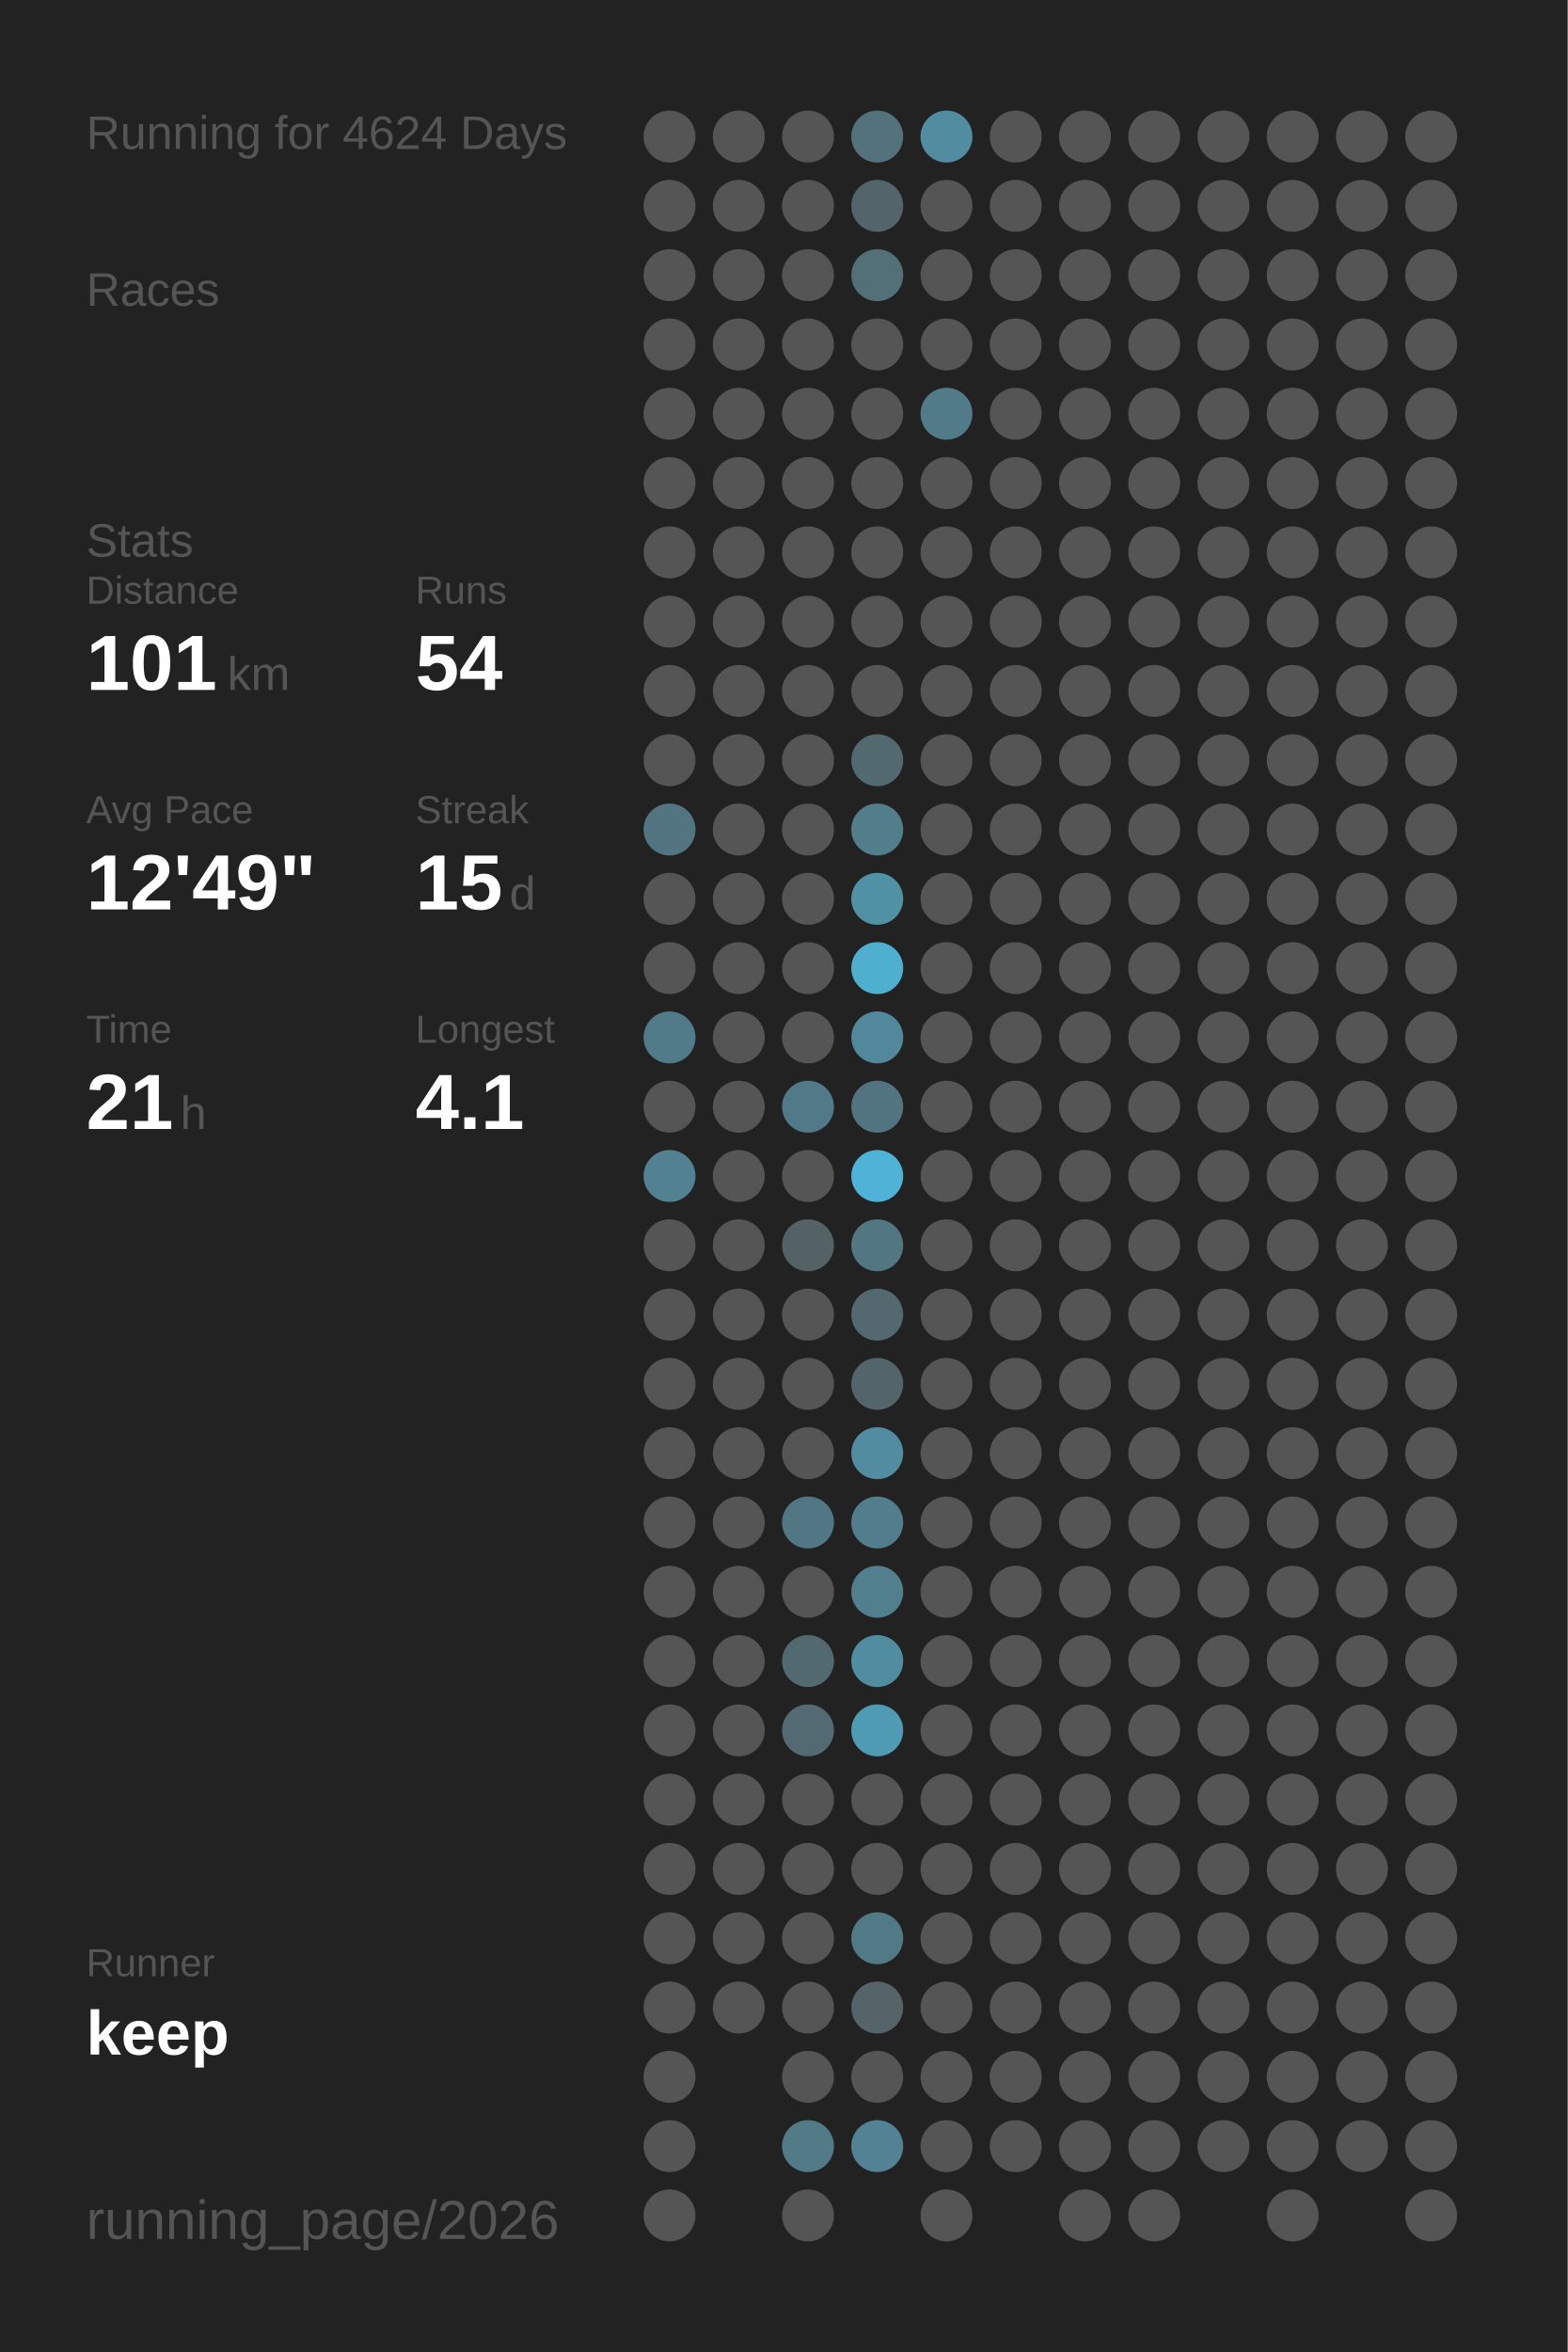
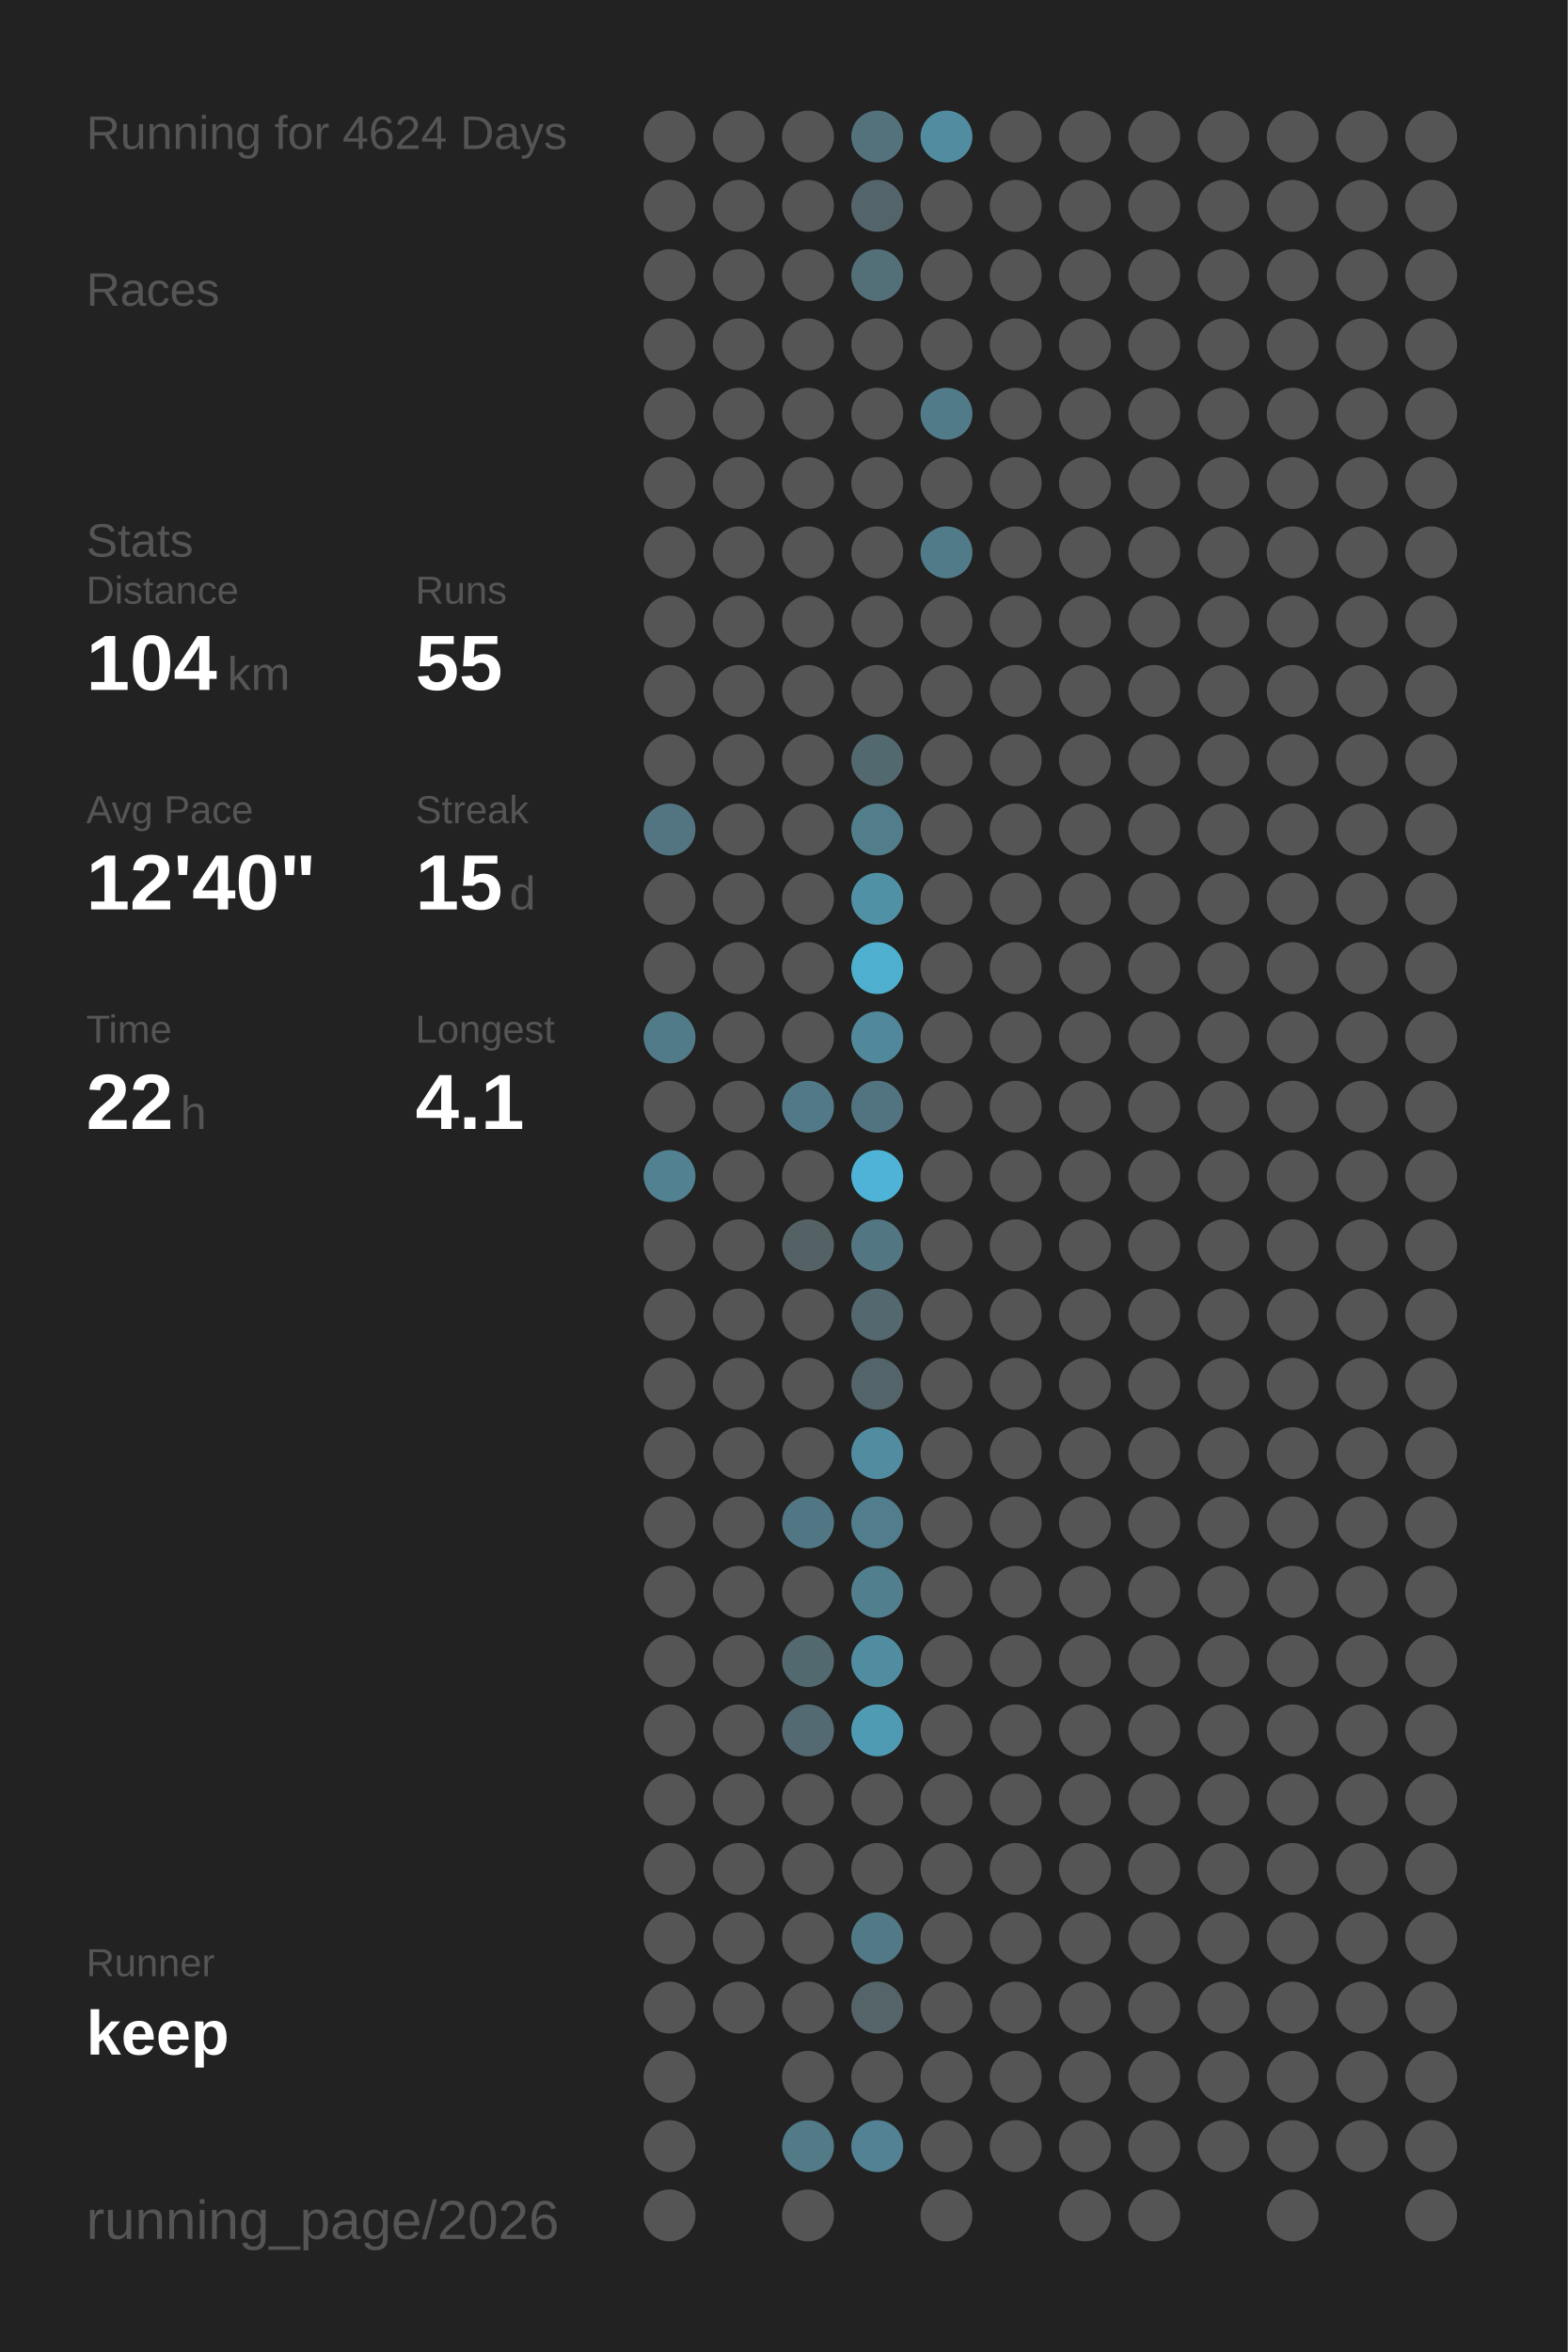
<svg xmlns="http://www.w3.org/2000/svg" baseProfile="full" height="300mm" version="1.1" viewBox="0,0,200,300" width="200mm">
  <defs />
  <rect fill="#222222" height="300" width="200" x="0" y="0" />
  <text fill="#555555" style="font-size:6px; font-family:Arial;" x="11" y="19">Running for 4624 Days</text>
  <text fill="#555555" style="font-size:6px; font-family:Arial;" x="11" y="39">Races</text>
  <text fill="#555555" style="font-size:6px; font-family:Arial;" x="11" y="71">Stats</text>
  <text fill="#555555" style="font-size:5px; font-family:Arial;" x="11" y="77">Distance</text>
-   <text fill="#FFFFFF" style="font-size:10px; font-family:Arial; font-weight:bold;" x="11" y="88">101</text>
+   <text fill="#FFFFFF" style="font-size:10px; font-family:Arial; font-weight:bold;" x="11" y="88">104</text>
  <text fill="#555555" style="font-size:6px; font-family:Arial;" x="29" y="88">km</text>
  <text fill="#555555" style="font-size:5px; font-family:Arial;" x="53" y="77">Runs</text>
-   <text fill="#FFFFFF" style="font-size:10px; font-family:Arial; font-weight:bold;" x="53" y="88">54</text>
+   <text fill="#FFFFFF" style="font-size:10px; font-family:Arial; font-weight:bold;" x="53" y="88">55</text>
  <text fill="#555555" style="font-size:5px; font-family:Arial;" x="11" y="105">Avg Pace</text>
-   <text fill="#FFFFFF" style="font-size:10px; font-family:Arial; font-weight:bold;" x="11" y="116">12'49"</text>
+   <text fill="#FFFFFF" style="font-size:10px; font-family:Arial; font-weight:bold;" x="11" y="116">12'40"</text>
  <text fill="#555555" style="font-size:5px; font-family:Arial;" x="53" y="105">Streak</text>
  <text fill="#FFFFFF" style="font-size:10px; font-family:Arial; font-weight:bold;" x="53" y="116">15</text>
  <text fill="#555555" style="font-size:6px; font-family:Arial;" x="65" y="116">d</text>
  <text fill="#555555" style="font-size:5px; font-family:Arial;" x="11" y="133">Time</text>
-   <text fill="#FFFFFF" style="font-size:10px; font-family:Arial; font-weight:bold;" x="11" y="144">21</text>
+   <text fill="#FFFFFF" style="font-size:10px; font-family:Arial; font-weight:bold;" x="11" y="144">22</text>
  <text fill="#555555" style="font-size:6px; font-family:Arial;" x="23" y="144">h</text>
  <text fill="#555555" style="font-size:5px; font-family:Arial;" x="53" y="133">Longest</text>
  <text fill="#FFFFFF" style="font-size:10px; font-family:Arial; font-weight:bold;" x="53" y="144">4.1</text>
  <text fill="#555555" style="font-size:5px; font-family:Arial;" x="11" y="252.065">Runner</text>
  <text fill="#FFFFFF" style="font-size:8px; font-family:Arial; font-weight:bold;" x="11" y="262.065">keep</text>
  <text fill="#555555" style="font-size:7px; font-family:Arial;" x="11" y="285.581">running_page/2026</text>
  <circle cx="85.417" cy="17.419" fill="#555555" r="3.312" />
  <circle cx="85.417" cy="26.258" fill="#555555" r="3.312" />
  <circle cx="85.417" cy="35.097" fill="#555555" r="3.312" />
  <circle cx="85.417" cy="43.935" fill="#555555" r="3.312" />
  <circle cx="85.417" cy="52.774" fill="#555555" r="3.312" />
  <circle cx="85.417" cy="61.613" fill="#555555" r="3.312" />
  <circle cx="85.417" cy="70.452" fill="#555555" r="3.312" />
  <circle cx="85.417" cy="79.29" fill="#555555" r="3.312" />
  <circle cx="85.417" cy="88.129" fill="#555555" r="3.312" />
  <circle cx="85.417" cy="96.968" fill="#555555" r="3.312" />
  <circle cx="85.417" cy="105.806" fill="#527581" r="3.312" />
  <circle cx="85.417" cy="114.645" fill="#555555" r="3.312" />
  <circle cx="85.417" cy="123.484" fill="#555555" r="3.312" />
  <circle cx="85.417" cy="132.323" fill="#527b89" r="3.312" />
  <circle cx="85.417" cy="141.161" fill="#555555" r="3.312" />
  <circle cx="85.417" cy="150" fill="#528191" r="3.312" />
  <circle cx="85.417" cy="158.839" fill="#555555" r="3.312" />
  <circle cx="85.417" cy="167.677" fill="#555555" r="3.312" />
  <circle cx="85.417" cy="176.516" fill="#555555" r="3.312" />
  <circle cx="85.417" cy="185.355" fill="#555555" r="3.312" />
  <circle cx="85.417" cy="194.194" fill="#555555" r="3.312" />
  <circle cx="85.417" cy="203.032" fill="#555555" r="3.312" />
  <circle cx="85.417" cy="211.871" fill="#555555" r="3.312" />
  <circle cx="85.417" cy="220.71" fill="#555555" r="3.312" />
  <circle cx="85.417" cy="229.548" fill="#555555" r="3.312" />
  <circle cx="85.417" cy="238.387" fill="#555555" r="3.312" />
  <circle cx="85.417" cy="247.226" fill="#555555" r="3.312" />
  <circle cx="85.417" cy="256.065" fill="#555555" r="3.312" />
  <circle cx="85.417" cy="264.903" fill="#555555" r="3.312" />
  <circle cx="85.417" cy="273.742" fill="#555555" r="3.312" />
  <circle cx="85.417" cy="282.581" fill="#555555" r="3.312" />
  <circle cx="94.25" cy="17.419" fill="#555555" r="3.312" />
  <circle cx="94.25" cy="26.258" fill="#555555" r="3.312" />
  <circle cx="94.25" cy="35.097" fill="#555555" r="3.312" />
  <circle cx="94.25" cy="43.935" fill="#555555" r="3.312" />
  <circle cx="94.25" cy="52.774" fill="#555555" r="3.312" />
  <circle cx="94.25" cy="61.613" fill="#555555" r="3.312" />
  <circle cx="94.25" cy="70.452" fill="#555555" r="3.312" />
  <circle cx="94.25" cy="79.29" fill="#555555" r="3.312" />
  <circle cx="94.25" cy="88.129" fill="#555555" r="3.312" />
  <circle cx="94.25" cy="96.968" fill="#555555" r="3.312" />
  <circle cx="94.25" cy="105.806" fill="#555555" r="3.312" />
  <circle cx="94.25" cy="114.645" fill="#555555" r="3.312" />
  <circle cx="94.25" cy="123.484" fill="#555555" r="3.312" />
  <circle cx="94.25" cy="132.323" fill="#555555" r="3.312" />
  <circle cx="94.25" cy="141.161" fill="#555555" r="3.312" />
  <circle cx="94.25" cy="150" fill="#555555" r="3.312" />
  <circle cx="94.25" cy="158.839" fill="#555555" r="3.312" />
  <circle cx="94.25" cy="167.677" fill="#555555" r="3.312" />
  <circle cx="94.25" cy="176.516" fill="#555555" r="3.312" />
  <circle cx="94.25" cy="185.355" fill="#555555" r="3.312" />
  <circle cx="94.25" cy="194.194" fill="#555555" r="3.312" />
  <circle cx="94.25" cy="203.032" fill="#555555" r="3.312" />
  <circle cx="94.25" cy="211.871" fill="#555555" r="3.312" />
  <circle cx="94.25" cy="220.71" fill="#555555" r="3.312" />
  <circle cx="94.25" cy="229.548" fill="#555555" r="3.312" />
  <circle cx="94.25" cy="238.387" fill="#555555" r="3.312" />
  <circle cx="94.25" cy="247.226" fill="#555555" r="3.312" />
  <circle cx="94.25" cy="256.065" fill="#555555" r="3.312" />
  <circle cx="103.083" cy="17.419" fill="#555555" r="3.312" />
  <circle cx="103.083" cy="26.258" fill="#555555" r="3.312" />
  <circle cx="103.083" cy="35.097" fill="#555555" r="3.312" />
  <circle cx="103.083" cy="43.935" fill="#555555" r="3.312" />
  <circle cx="103.083" cy="52.774" fill="#555555" r="3.312" />
  <circle cx="103.083" cy="61.613" fill="#555555" r="3.312" />
  <circle cx="103.083" cy="70.452" fill="#555555" r="3.312" />
  <circle cx="103.083" cy="79.29" fill="#555555" r="3.312" />
  <circle cx="103.083" cy="88.129" fill="#555555" r="3.312" />
  <circle cx="103.083" cy="96.968" fill="#555555" r="3.312" />
  <circle cx="103.083" cy="105.806" fill="#555555" r="3.312" />
  <circle cx="103.083" cy="114.645" fill="#555555" r="3.312" />
  <circle cx="103.083" cy="123.484" fill="#555555" r="3.312" />
  <circle cx="103.083" cy="132.323" fill="#555555" r="3.312" />
  <circle cx="103.083" cy="141.161" fill="#527987" r="3.312" />
  <circle cx="103.083" cy="150" fill="#555555" r="3.312" />
  <circle cx="103.083" cy="158.839" fill="#546266" r="3.312" />
  <circle cx="103.083" cy="167.677" fill="#555555" r="3.312" />
  <circle cx="103.083" cy="176.516" fill="#555555" r="3.312" />
  <circle cx="103.083" cy="185.355" fill="#555555" r="3.312" />
  <circle cx="103.083" cy="194.194" fill="#527784" r="3.312" />
  <circle cx="103.083" cy="203.032" fill="#555555" r="3.312" />
  <circle cx="103.083" cy="211.871" fill="#536970" r="3.312" />
  <circle cx="103.083" cy="220.71" fill="#536a72" r="3.312" />
  <circle cx="103.083" cy="229.548" fill="#555555" r="3.312" />
  <circle cx="103.083" cy="238.387" fill="#555555" r="3.312" />
  <circle cx="103.083" cy="247.226" fill="#555555" r="3.312" />
  <circle cx="103.083" cy="256.065" fill="#555555" r="3.312" />
  <circle cx="103.083" cy="264.903" fill="#555555" r="3.312" />
  <circle cx="103.083" cy="273.742" fill="#527a87" r="3.312" />
  <circle cx="103.083" cy="282.581" fill="#555555" r="3.312" />
  <circle cx="111.917" cy="17.419" fill="#53727c" r="3.312" />
  <circle cx="111.917" cy="26.258" fill="#53656b" r="3.312" />
  <circle cx="111.917" cy="35.097" fill="#536f78" r="3.312" />
  <circle cx="111.917" cy="43.935" fill="#555555" r="3.312" />
  <circle cx="111.917" cy="52.774" fill="#555555" r="3.312" />
  <circle cx="111.917" cy="61.613" fill="#555555" r="3.312" />
  <circle cx="111.917" cy="70.452" fill="#555555" r="3.312" />
  <circle cx="111.917" cy="79.29" fill="#555555" r="3.312" />
  <circle cx="111.917" cy="88.129" fill="#555555" r="3.312" />
  <circle cx="111.917" cy="96.968" fill="#536970" r="3.312" />
  <circle cx="111.917" cy="105.806" fill="#527d8b" r="3.312" />
  <circle cx="111.917" cy="114.645" fill="#5191a6" r="3.312" />
  <circle cx="111.917" cy="123.484" fill="#4fafcf" r="3.312" />
  <circle cx="111.917" cy="132.323" fill="#51889b" r="3.312" />
  <circle cx="111.917" cy="141.161" fill="#527480" r="3.312" />
  <circle cx="111.917" cy="150" fill="#4eb3d6" r="3.312" />
  <circle cx="111.917" cy="158.839" fill="#527783" r="3.312" />
  <circle cx="111.917" cy="167.677" fill="#53686f" r="3.312" />
  <circle cx="111.917" cy="176.516" fill="#53646a" r="3.312" />
  <circle cx="111.917" cy="185.355" fill="#518ca0" r="3.312" />
  <circle cx="111.917" cy="194.194" fill="#527d8c" r="3.312" />
  <circle cx="111.917" cy="203.032" fill="#527f8e" r="3.312" />
  <circle cx="111.917" cy="211.871" fill="#518da1" r="3.312" />
  <circle cx="111.917" cy="220.71" fill="#509bb4" r="3.312" />
  <circle cx="111.917" cy="229.548" fill="#555555" r="3.312" />
  <circle cx="111.917" cy="238.387" fill="#555555" r="3.312" />
  <circle cx="111.917" cy="247.226" fill="#527986" r="3.312" />
  <circle cx="111.917" cy="256.065" fill="#546469" r="3.312" />
  <circle cx="111.917" cy="264.903" fill="#555555" r="3.312" />
  <circle cx="111.917" cy="273.742" fill="#528293" r="3.312" />
  <circle cx="120.75" cy="17.419" fill="#518ca0" r="3.312" />
  <circle cx="120.75" cy="26.258" fill="#555555" r="3.312" />
  <circle cx="120.75" cy="35.097" fill="#555555" r="3.312" />
  <circle cx="120.75" cy="43.935" fill="#555555" r="3.312" />
  <circle cx="120.75" cy="52.774" fill="#527b89" r="3.312" />
  <circle cx="120.75" cy="61.613" fill="#555555" r="3.312" />
-   <circle cx="120.75" cy="70.452" fill="#555555" r="3.312" />
+   <circle cx="120.75" cy="70.452" fill="#527b89" r="3.312" />
  <circle cx="120.75" cy="79.29" fill="#555555" r="3.312" />
  <circle cx="120.75" cy="88.129" fill="#555555" r="3.312" />
  <circle cx="120.75" cy="96.968" fill="#555555" r="3.312" />
  <circle cx="120.75" cy="105.806" fill="#555555" r="3.312" />
  <circle cx="120.75" cy="114.645" fill="#555555" r="3.312" />
  <circle cx="120.75" cy="123.484" fill="#555555" r="3.312" />
  <circle cx="120.75" cy="132.323" fill="#555555" r="3.312" />
  <circle cx="120.75" cy="141.161" fill="#555555" r="3.312" />
  <circle cx="120.75" cy="150" fill="#555555" r="3.312" />
  <circle cx="120.75" cy="158.839" fill="#555555" r="3.312" />
  <circle cx="120.75" cy="167.677" fill="#555555" r="3.312" />
  <circle cx="120.75" cy="176.516" fill="#555555" r="3.312" />
  <circle cx="120.75" cy="185.355" fill="#555555" r="3.312" />
  <circle cx="120.75" cy="194.194" fill="#555555" r="3.312" />
  <circle cx="120.75" cy="203.032" fill="#555555" r="3.312" />
  <circle cx="120.75" cy="211.871" fill="#555555" r="3.312" />
  <circle cx="120.75" cy="220.71" fill="#555555" r="3.312" />
  <circle cx="120.75" cy="229.548" fill="#555555" r="3.312" />
  <circle cx="120.75" cy="238.387" fill="#555555" r="3.312" />
  <circle cx="120.75" cy="247.226" fill="#555555" r="3.312" />
  <circle cx="120.75" cy="256.065" fill="#555555" r="3.312" />
  <circle cx="120.75" cy="264.903" fill="#555555" r="3.312" />
  <circle cx="120.75" cy="273.742" fill="#555555" r="3.312" />
  <circle cx="120.75" cy="282.581" fill="#555555" r="3.312" />
  <circle cx="129.583" cy="17.419" fill="#555555" r="3.312" />
  <circle cx="129.583" cy="26.258" fill="#555555" r="3.312" />
  <circle cx="129.583" cy="35.097" fill="#555555" r="3.312" />
  <circle cx="129.583" cy="43.935" fill="#555555" r="3.312" />
  <circle cx="129.583" cy="52.774" fill="#555555" r="3.312" />
  <circle cx="129.583" cy="61.613" fill="#555555" r="3.312" />
  <circle cx="129.583" cy="70.452" fill="#555555" r="3.312" />
  <circle cx="129.583" cy="79.29" fill="#555555" r="3.312" />
  <circle cx="129.583" cy="88.129" fill="#555555" r="3.312" />
  <circle cx="129.583" cy="96.968" fill="#555555" r="3.312" />
  <circle cx="129.583" cy="105.806" fill="#555555" r="3.312" />
  <circle cx="129.583" cy="114.645" fill="#555555" r="3.312" />
  <circle cx="129.583" cy="123.484" fill="#555555" r="3.312" />
  <circle cx="129.583" cy="132.323" fill="#555555" r="3.312" />
  <circle cx="129.583" cy="141.161" fill="#555555" r="3.312" />
  <circle cx="129.583" cy="150" fill="#555555" r="3.312" />
  <circle cx="129.583" cy="158.839" fill="#555555" r="3.312" />
  <circle cx="129.583" cy="167.677" fill="#555555" r="3.312" />
  <circle cx="129.583" cy="176.516" fill="#555555" r="3.312" />
  <circle cx="129.583" cy="185.355" fill="#555555" r="3.312" />
  <circle cx="129.583" cy="194.194" fill="#555555" r="3.312" />
  <circle cx="129.583" cy="203.032" fill="#555555" r="3.312" />
  <circle cx="129.583" cy="211.871" fill="#555555" r="3.312" />
  <circle cx="129.583" cy="220.71" fill="#555555" r="3.312" />
  <circle cx="129.583" cy="229.548" fill="#555555" r="3.312" />
  <circle cx="129.583" cy="238.387" fill="#555555" r="3.312" />
  <circle cx="129.583" cy="247.226" fill="#555555" r="3.312" />
  <circle cx="129.583" cy="256.065" fill="#555555" r="3.312" />
  <circle cx="129.583" cy="264.903" fill="#555555" r="3.312" />
  <circle cx="129.583" cy="273.742" fill="#555555" r="3.312" />
  <circle cx="138.417" cy="17.419" fill="#555555" r="3.312" />
  <circle cx="138.417" cy="26.258" fill="#555555" r="3.312" />
  <circle cx="138.417" cy="35.097" fill="#555555" r="3.312" />
  <circle cx="138.417" cy="43.935" fill="#555555" r="3.312" />
  <circle cx="138.417" cy="52.774" fill="#555555" r="3.312" />
  <circle cx="138.417" cy="61.613" fill="#555555" r="3.312" />
  <circle cx="138.417" cy="70.452" fill="#555555" r="3.312" />
  <circle cx="138.417" cy="79.29" fill="#555555" r="3.312" />
  <circle cx="138.417" cy="88.129" fill="#555555" r="3.312" />
  <circle cx="138.417" cy="96.968" fill="#555555" r="3.312" />
  <circle cx="138.417" cy="105.806" fill="#555555" r="3.312" />
  <circle cx="138.417" cy="114.645" fill="#555555" r="3.312" />
  <circle cx="138.417" cy="123.484" fill="#555555" r="3.312" />
  <circle cx="138.417" cy="132.323" fill="#555555" r="3.312" />
  <circle cx="138.417" cy="141.161" fill="#555555" r="3.312" />
  <circle cx="138.417" cy="150" fill="#555555" r="3.312" />
  <circle cx="138.417" cy="158.839" fill="#555555" r="3.312" />
  <circle cx="138.417" cy="167.677" fill="#555555" r="3.312" />
  <circle cx="138.417" cy="176.516" fill="#555555" r="3.312" />
  <circle cx="138.417" cy="185.355" fill="#555555" r="3.312" />
  <circle cx="138.417" cy="194.194" fill="#555555" r="3.312" />
  <circle cx="138.417" cy="203.032" fill="#555555" r="3.312" />
  <circle cx="138.417" cy="211.871" fill="#555555" r="3.312" />
  <circle cx="138.417" cy="220.71" fill="#555555" r="3.312" />
  <circle cx="138.417" cy="229.548" fill="#555555" r="3.312" />
  <circle cx="138.417" cy="238.387" fill="#555555" r="3.312" />
  <circle cx="138.417" cy="247.226" fill="#555555" r="3.312" />
  <circle cx="138.417" cy="256.065" fill="#555555" r="3.312" />
  <circle cx="138.417" cy="264.903" fill="#555555" r="3.312" />
  <circle cx="138.417" cy="273.742" fill="#555555" r="3.312" />
  <circle cx="138.417" cy="282.581" fill="#555555" r="3.312" />
  <circle cx="147.25" cy="17.419" fill="#555555" r="3.312" />
  <circle cx="147.25" cy="26.258" fill="#555555" r="3.312" />
  <circle cx="147.25" cy="35.097" fill="#555555" r="3.312" />
  <circle cx="147.25" cy="43.935" fill="#555555" r="3.312" />
  <circle cx="147.25" cy="52.774" fill="#555555" r="3.312" />
  <circle cx="147.25" cy="61.613" fill="#555555" r="3.312" />
  <circle cx="147.25" cy="70.452" fill="#555555" r="3.312" />
  <circle cx="147.25" cy="79.29" fill="#555555" r="3.312" />
  <circle cx="147.25" cy="88.129" fill="#555555" r="3.312" />
  <circle cx="147.25" cy="96.968" fill="#555555" r="3.312" />
  <circle cx="147.25" cy="105.806" fill="#555555" r="3.312" />
  <circle cx="147.25" cy="114.645" fill="#555555" r="3.312" />
  <circle cx="147.25" cy="123.484" fill="#555555" r="3.312" />
  <circle cx="147.25" cy="132.323" fill="#555555" r="3.312" />
  <circle cx="147.25" cy="141.161" fill="#555555" r="3.312" />
  <circle cx="147.25" cy="150" fill="#555555" r="3.312" />
  <circle cx="147.25" cy="158.839" fill="#555555" r="3.312" />
  <circle cx="147.25" cy="167.677" fill="#555555" r="3.312" />
  <circle cx="147.25" cy="176.516" fill="#555555" r="3.312" />
  <circle cx="147.25" cy="185.355" fill="#555555" r="3.312" />
  <circle cx="147.25" cy="194.194" fill="#555555" r="3.312" />
  <circle cx="147.25" cy="203.032" fill="#555555" r="3.312" />
  <circle cx="147.25" cy="211.871" fill="#555555" r="3.312" />
  <circle cx="147.25" cy="220.71" fill="#555555" r="3.312" />
  <circle cx="147.25" cy="229.548" fill="#555555" r="3.312" />
  <circle cx="147.25" cy="238.387" fill="#555555" r="3.312" />
  <circle cx="147.25" cy="247.226" fill="#555555" r="3.312" />
  <circle cx="147.25" cy="256.065" fill="#555555" r="3.312" />
  <circle cx="147.25" cy="264.903" fill="#555555" r="3.312" />
  <circle cx="147.25" cy="273.742" fill="#555555" r="3.312" />
  <circle cx="147.25" cy="282.581" fill="#555555" r="3.312" />
  <circle cx="156.083" cy="17.419" fill="#555555" r="3.312" />
  <circle cx="156.083" cy="26.258" fill="#555555" r="3.312" />
  <circle cx="156.083" cy="35.097" fill="#555555" r="3.312" />
  <circle cx="156.083" cy="43.935" fill="#555555" r="3.312" />
  <circle cx="156.083" cy="52.774" fill="#555555" r="3.312" />
  <circle cx="156.083" cy="61.613" fill="#555555" r="3.312" />
  <circle cx="156.083" cy="70.452" fill="#555555" r="3.312" />
  <circle cx="156.083" cy="79.29" fill="#555555" r="3.312" />
  <circle cx="156.083" cy="88.129" fill="#555555" r="3.312" />
  <circle cx="156.083" cy="96.968" fill="#555555" r="3.312" />
  <circle cx="156.083" cy="105.806" fill="#555555" r="3.312" />
  <circle cx="156.083" cy="114.645" fill="#555555" r="3.312" />
  <circle cx="156.083" cy="123.484" fill="#555555" r="3.312" />
  <circle cx="156.083" cy="132.323" fill="#555555" r="3.312" />
  <circle cx="156.083" cy="141.161" fill="#555555" r="3.312" />
  <circle cx="156.083" cy="150" fill="#555555" r="3.312" />
  <circle cx="156.083" cy="158.839" fill="#555555" r="3.312" />
  <circle cx="156.083" cy="167.677" fill="#555555" r="3.312" />
  <circle cx="156.083" cy="176.516" fill="#555555" r="3.312" />
  <circle cx="156.083" cy="185.355" fill="#555555" r="3.312" />
  <circle cx="156.083" cy="194.194" fill="#555555" r="3.312" />
  <circle cx="156.083" cy="203.032" fill="#555555" r="3.312" />
  <circle cx="156.083" cy="211.871" fill="#555555" r="3.312" />
  <circle cx="156.083" cy="220.71" fill="#555555" r="3.312" />
  <circle cx="156.083" cy="229.548" fill="#555555" r="3.312" />
  <circle cx="156.083" cy="238.387" fill="#555555" r="3.312" />
  <circle cx="156.083" cy="247.226" fill="#555555" r="3.312" />
  <circle cx="156.083" cy="256.065" fill="#555555" r="3.312" />
  <circle cx="156.083" cy="264.903" fill="#555555" r="3.312" />
  <circle cx="156.083" cy="273.742" fill="#555555" r="3.312" />
  <circle cx="164.917" cy="17.419" fill="#555555" r="3.312" />
  <circle cx="164.917" cy="26.258" fill="#555555" r="3.312" />
  <circle cx="164.917" cy="35.097" fill="#555555" r="3.312" />
  <circle cx="164.917" cy="43.935" fill="#555555" r="3.312" />
  <circle cx="164.917" cy="52.774" fill="#555555" r="3.312" />
  <circle cx="164.917" cy="61.613" fill="#555555" r="3.312" />
  <circle cx="164.917" cy="70.452" fill="#555555" r="3.312" />
  <circle cx="164.917" cy="79.29" fill="#555555" r="3.312" />
  <circle cx="164.917" cy="88.129" fill="#555555" r="3.312" />
  <circle cx="164.917" cy="96.968" fill="#555555" r="3.312" />
  <circle cx="164.917" cy="105.806" fill="#555555" r="3.312" />
  <circle cx="164.917" cy="114.645" fill="#555555" r="3.312" />
  <circle cx="164.917" cy="123.484" fill="#555555" r="3.312" />
  <circle cx="164.917" cy="132.323" fill="#555555" r="3.312" />
  <circle cx="164.917" cy="141.161" fill="#555555" r="3.312" />
  <circle cx="164.917" cy="150" fill="#555555" r="3.312" />
  <circle cx="164.917" cy="158.839" fill="#555555" r="3.312" />
  <circle cx="164.917" cy="167.677" fill="#555555" r="3.312" />
  <circle cx="164.917" cy="176.516" fill="#555555" r="3.312" />
  <circle cx="164.917" cy="185.355" fill="#555555" r="3.312" />
  <circle cx="164.917" cy="194.194" fill="#555555" r="3.312" />
  <circle cx="164.917" cy="203.032" fill="#555555" r="3.312" />
  <circle cx="164.917" cy="211.871" fill="#555555" r="3.312" />
  <circle cx="164.917" cy="220.71" fill="#555555" r="3.312" />
  <circle cx="164.917" cy="229.548" fill="#555555" r="3.312" />
  <circle cx="164.917" cy="238.387" fill="#555555" r="3.312" />
  <circle cx="164.917" cy="247.226" fill="#555555" r="3.312" />
  <circle cx="164.917" cy="256.065" fill="#555555" r="3.312" />
  <circle cx="164.917" cy="264.903" fill="#555555" r="3.312" />
  <circle cx="164.917" cy="273.742" fill="#555555" r="3.312" />
  <circle cx="164.917" cy="282.581" fill="#555555" r="3.312" />
  <circle cx="173.75" cy="17.419" fill="#555555" r="3.312" />
  <circle cx="173.75" cy="26.258" fill="#555555" r="3.312" />
  <circle cx="173.75" cy="35.097" fill="#555555" r="3.312" />
  <circle cx="173.75" cy="43.935" fill="#555555" r="3.312" />
  <circle cx="173.75" cy="52.774" fill="#555555" r="3.312" />
  <circle cx="173.75" cy="61.613" fill="#555555" r="3.312" />
  <circle cx="173.75" cy="70.452" fill="#555555" r="3.312" />
  <circle cx="173.75" cy="79.29" fill="#555555" r="3.312" />
  <circle cx="173.75" cy="88.129" fill="#555555" r="3.312" />
  <circle cx="173.75" cy="96.968" fill="#555555" r="3.312" />
  <circle cx="173.75" cy="105.806" fill="#555555" r="3.312" />
  <circle cx="173.75" cy="114.645" fill="#555555" r="3.312" />
  <circle cx="173.75" cy="123.484" fill="#555555" r="3.312" />
  <circle cx="173.75" cy="132.323" fill="#555555" r="3.312" />
  <circle cx="173.75" cy="141.161" fill="#555555" r="3.312" />
  <circle cx="173.75" cy="150" fill="#555555" r="3.312" />
  <circle cx="173.75" cy="158.839" fill="#555555" r="3.312" />
  <circle cx="173.75" cy="167.677" fill="#555555" r="3.312" />
  <circle cx="173.75" cy="176.516" fill="#555555" r="3.312" />
  <circle cx="173.75" cy="185.355" fill="#555555" r="3.312" />
  <circle cx="173.75" cy="194.194" fill="#555555" r="3.312" />
  <circle cx="173.75" cy="203.032" fill="#555555" r="3.312" />
  <circle cx="173.75" cy="211.871" fill="#555555" r="3.312" />
  <circle cx="173.75" cy="220.71" fill="#555555" r="3.312" />
  <circle cx="173.75" cy="229.548" fill="#555555" r="3.312" />
  <circle cx="173.75" cy="238.387" fill="#555555" r="3.312" />
  <circle cx="173.75" cy="247.226" fill="#555555" r="3.312" />
  <circle cx="173.75" cy="256.065" fill="#555555" r="3.312" />
  <circle cx="173.75" cy="264.903" fill="#555555" r="3.312" />
  <circle cx="173.75" cy="273.742" fill="#555555" r="3.312" />
  <circle cx="182.583" cy="17.419" fill="#555555" r="3.312" />
  <circle cx="182.583" cy="26.258" fill="#555555" r="3.312" />
  <circle cx="182.583" cy="35.097" fill="#555555" r="3.312" />
  <circle cx="182.583" cy="43.935" fill="#555555" r="3.312" />
  <circle cx="182.583" cy="52.774" fill="#555555" r="3.312" />
  <circle cx="182.583" cy="61.613" fill="#555555" r="3.312" />
  <circle cx="182.583" cy="70.452" fill="#555555" r="3.312" />
  <circle cx="182.583" cy="79.29" fill="#555555" r="3.312" />
  <circle cx="182.583" cy="88.129" fill="#555555" r="3.312" />
  <circle cx="182.583" cy="96.968" fill="#555555" r="3.312" />
  <circle cx="182.583" cy="105.806" fill="#555555" r="3.312" />
  <circle cx="182.583" cy="114.645" fill="#555555" r="3.312" />
  <circle cx="182.583" cy="123.484" fill="#555555" r="3.312" />
  <circle cx="182.583" cy="132.323" fill="#555555" r="3.312" />
  <circle cx="182.583" cy="141.161" fill="#555555" r="3.312" />
  <circle cx="182.583" cy="150" fill="#555555" r="3.312" />
  <circle cx="182.583" cy="158.839" fill="#555555" r="3.312" />
  <circle cx="182.583" cy="167.677" fill="#555555" r="3.312" />
  <circle cx="182.583" cy="176.516" fill="#555555" r="3.312" />
  <circle cx="182.583" cy="185.355" fill="#555555" r="3.312" />
  <circle cx="182.583" cy="194.194" fill="#555555" r="3.312" />
  <circle cx="182.583" cy="203.032" fill="#555555" r="3.312" />
  <circle cx="182.583" cy="211.871" fill="#555555" r="3.312" />
  <circle cx="182.583" cy="220.71" fill="#555555" r="3.312" />
  <circle cx="182.583" cy="229.548" fill="#555555" r="3.312" />
  <circle cx="182.583" cy="238.387" fill="#555555" r="3.312" />
  <circle cx="182.583" cy="247.226" fill="#555555" r="3.312" />
  <circle cx="182.583" cy="256.065" fill="#555555" r="3.312" />
  <circle cx="182.583" cy="264.903" fill="#555555" r="3.312" />
  <circle cx="182.583" cy="273.742" fill="#555555" r="3.312" />
  <circle cx="182.583" cy="282.581" fill="#555555" r="3.312" />
</svg>
